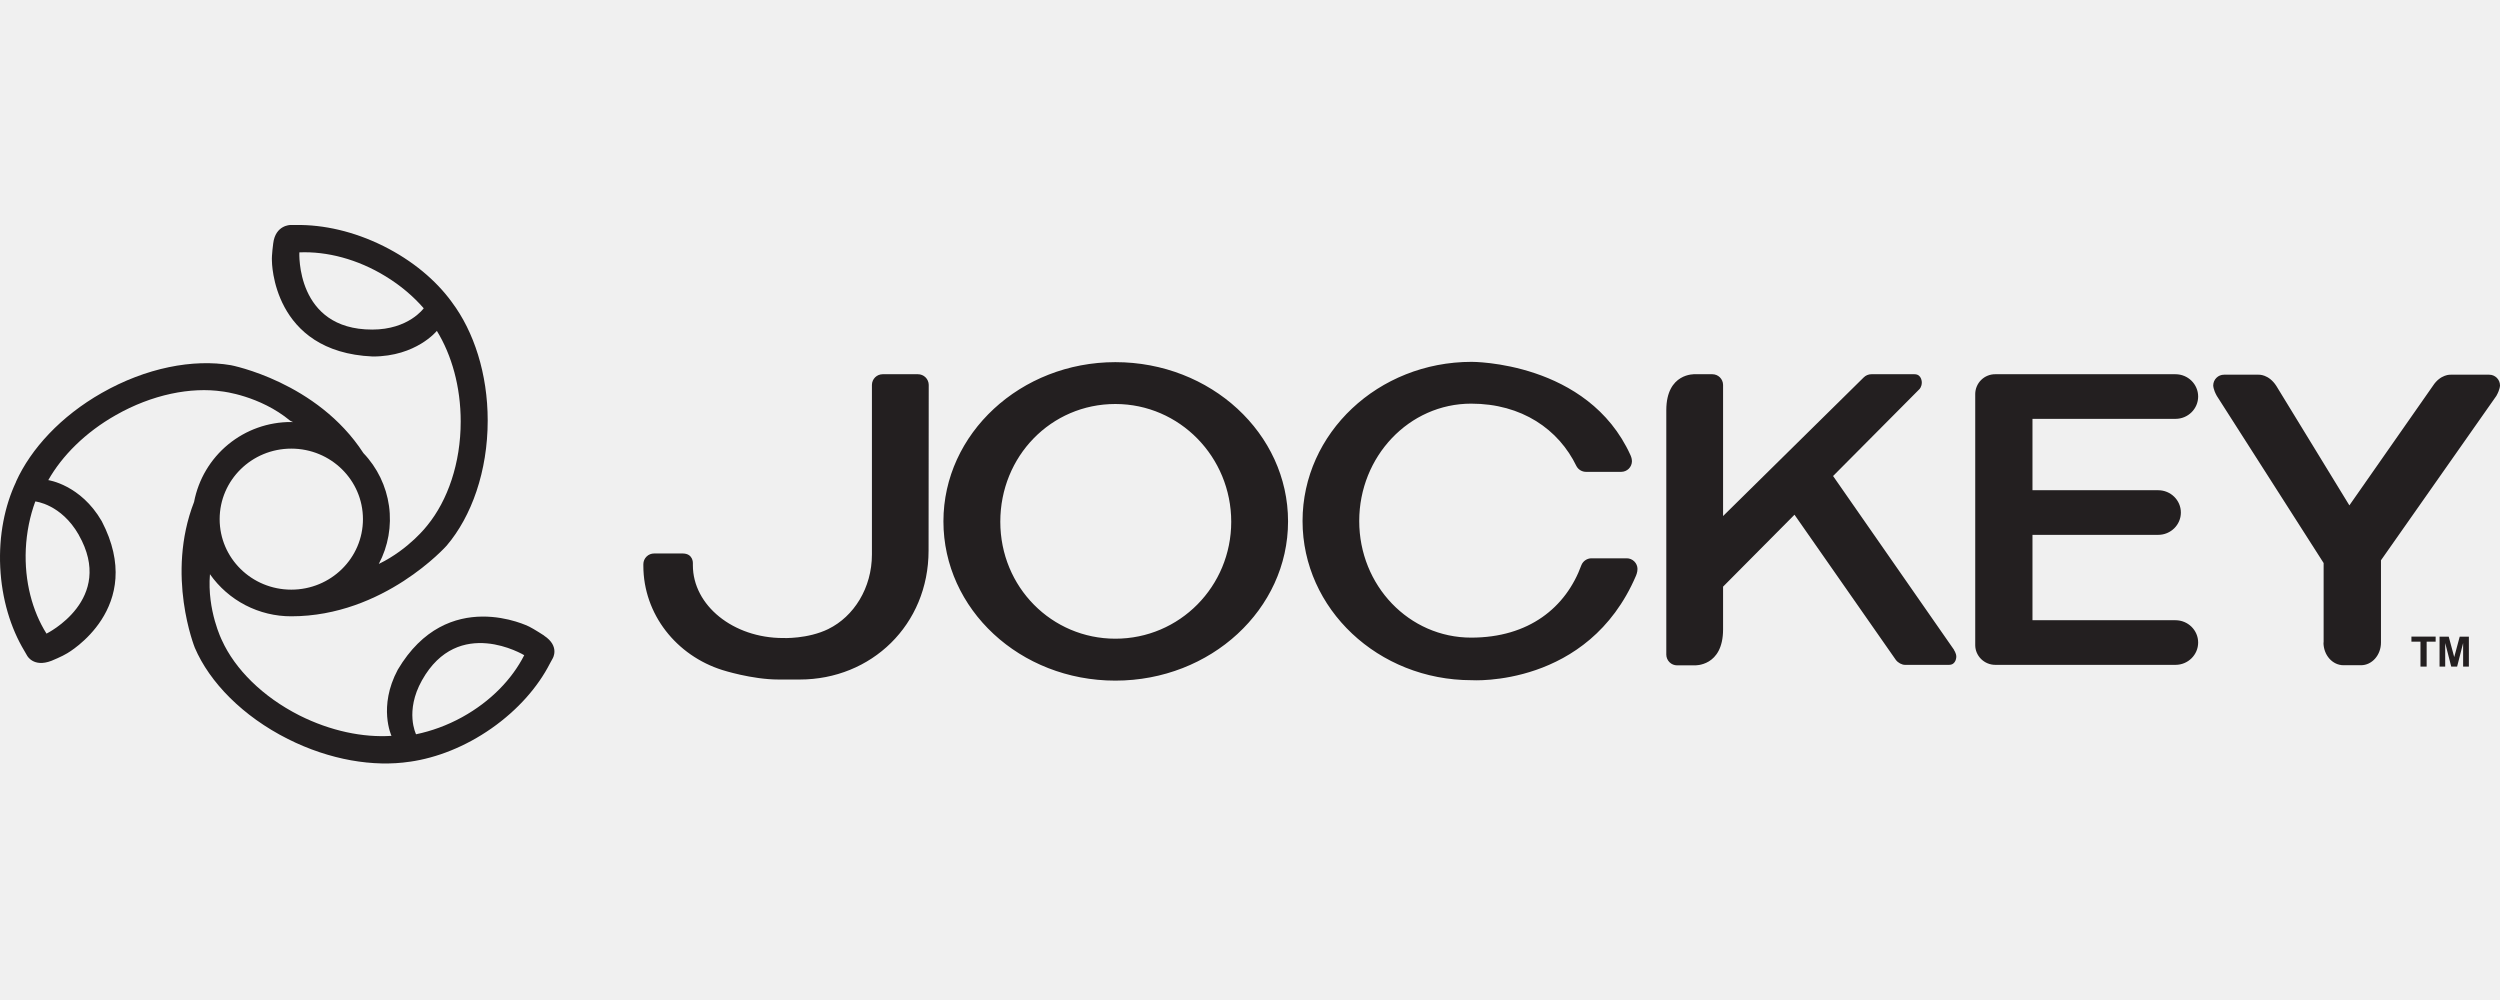
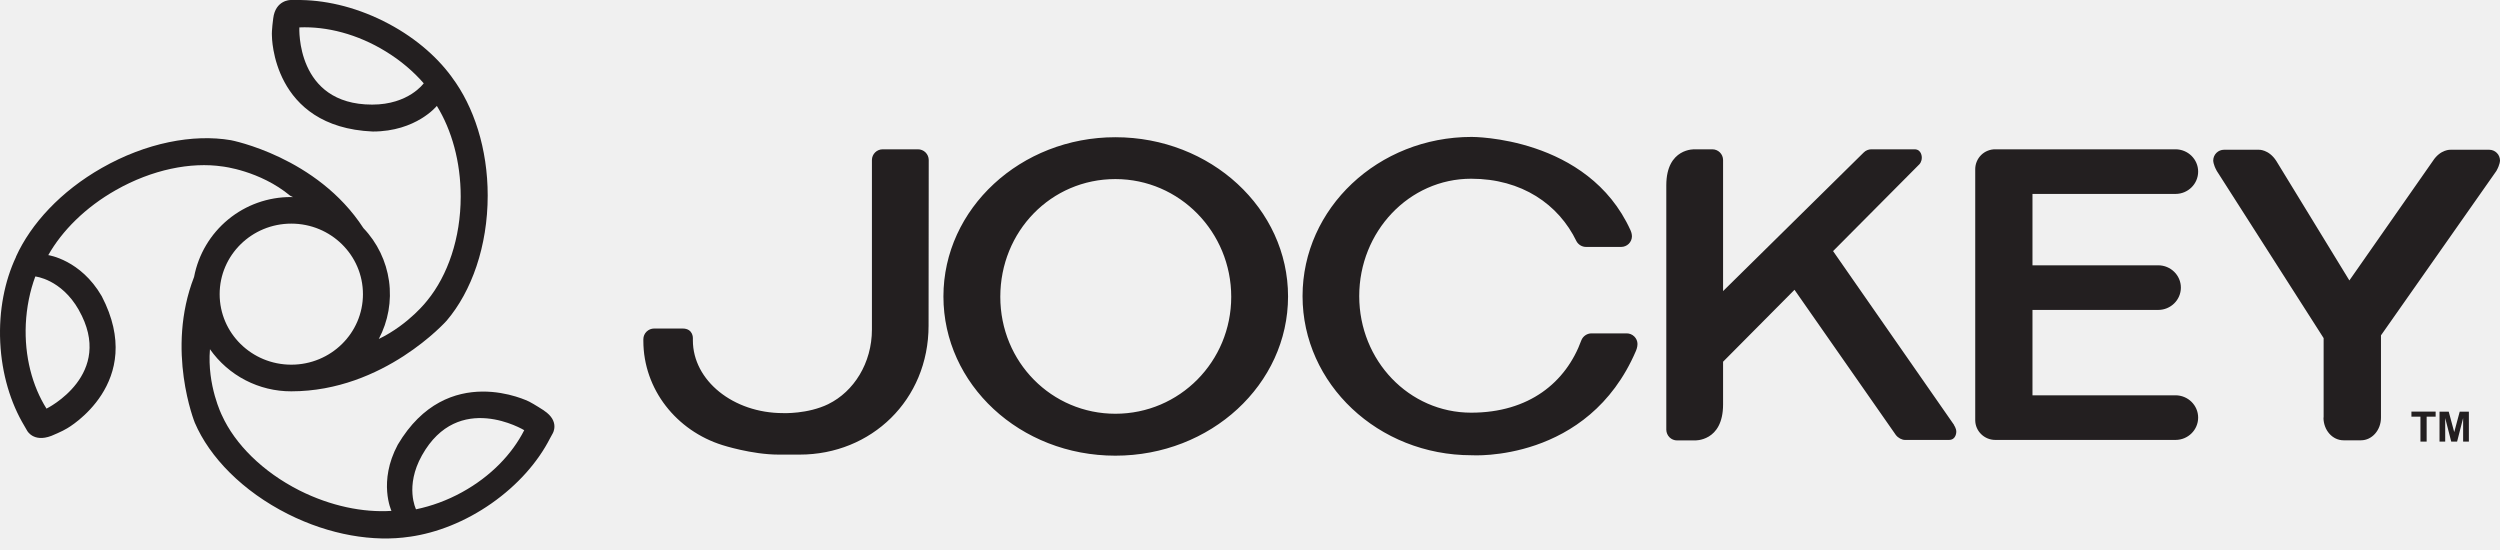
- <svg xmlns="http://www.w3.org/2000/svg" width="100" height="40" viewBox="0 0 100 40" fill="none">
-   <g clip-path="url(#clip0_126_22)">
-     <path fill-rule="evenodd" clip-rule="evenodd" d="M44.615 14.486C48.431 14.486 51.522 17.338 51.522 20.855C51.522 24.372 48.432 27.225 44.614 27.225C40.798 27.225 37.737 24.372 37.737 20.855C37.737 17.338 40.829 14.486 44.614 14.486H44.615ZM44.615 25.548C47.188 25.548 49.249 23.455 49.249 20.871C49.249 18.283 47.188 16.16 44.615 16.16C42.043 16.16 40.012 18.249 40.012 20.869C40.012 23.491 42.075 25.548 44.615 25.548ZM65.5 22.759C65.499 22.645 65.453 22.536 65.371 22.456C65.29 22.376 65.18 22.331 65.066 22.332H63.66C63.574 22.332 63.489 22.358 63.418 22.406C63.346 22.454 63.29 22.522 63.257 22.602C62.639 24.3 61.155 25.505 58.846 25.505C56.362 25.505 54.369 23.422 54.369 20.841C54.369 18.26 56.362 16.146 58.846 16.146C60.874 16.146 62.345 17.174 63.057 18.643C63.128 18.779 63.275 18.874 63.44 18.874H64.846C64.96 18.874 65.069 18.83 65.15 18.75C65.231 18.67 65.277 18.561 65.278 18.448C65.278 18.326 65.22 18.208 65.22 18.208C63.515 14.448 58.866 14.474 58.866 14.474C55.129 14.474 52.102 17.325 52.102 20.841C52.102 24.357 55.129 27.208 58.866 27.208C58.866 27.208 63.522 27.515 65.44 23.028C65.44 23.028 65.5 22.894 65.5 22.755V22.759ZM33.139 25.157C34.148 24.662 34.877 23.526 34.877 22.175V15.395C34.878 15.282 34.924 15.173 35.005 15.093C35.086 15.013 35.196 14.969 35.309 14.969H36.717C36.831 14.969 36.94 15.013 37.021 15.093C37.102 15.173 37.148 15.282 37.149 15.395L37.143 22.02C37.143 25 34.848 27.181 31.988 27.181H31.142C30.072 27.181 28.897 26.802 28.897 26.802C27.062 26.226 25.734 24.574 25.734 22.628V22.565C25.735 22.451 25.781 22.342 25.863 22.262C25.944 22.182 26.054 22.138 26.168 22.139H27.303C27.729 22.139 27.715 22.521 27.715 22.521V22.611C27.715 24.218 29.331 25.521 31.32 25.521C31.32 25.521 32.305 25.568 33.142 25.157H33.139ZM78.162 25.994L73.323 19.041L76.777 15.566C76.777 15.566 76.872 15.474 76.872 15.297C76.872 15.297 76.875 14.969 76.58 14.969H74.857C74.741 14.969 74.63 15.015 74.548 15.097L68.923 20.642V15.395C68.922 15.282 68.876 15.173 68.795 15.093C68.714 15.013 68.605 14.969 68.491 14.969H67.794C67.794 14.969 66.652 14.908 66.652 16.409V26.188C66.654 26.301 66.7 26.41 66.78 26.489C66.861 26.569 66.97 26.614 67.083 26.614H67.782C67.782 26.614 68.923 26.675 68.923 25.174V23.466L71.78 20.589L75.832 26.394C75.922 26.515 76.079 26.594 76.197 26.594H77.96C78.255 26.594 78.252 26.266 78.252 26.266C78.252 26.129 78.157 25.997 78.157 25.997L78.16 25.994H78.162ZM86.328 21.394C86.828 21.394 87.235 20.994 87.235 20.502C87.235 20.009 86.828 19.609 86.328 19.609H81.299V16.754H87.02C87.52 16.754 87.926 16.354 87.926 15.861C87.926 15.369 87.52 14.969 87.019 14.969H79.812C79.708 14.968 79.604 14.988 79.507 15.027C79.41 15.066 79.322 15.124 79.248 15.197C79.173 15.27 79.114 15.357 79.073 15.453C79.032 15.549 79.01 15.652 79.009 15.757V25.803C79.009 26.237 79.369 26.594 79.812 26.594H87.02C87.52 26.594 87.926 26.194 87.926 25.701C87.926 25.209 87.52 24.809 87.019 24.809H81.299V21.394H86.329H86.328ZM92.939 25.701C92.939 26.203 93.297 26.609 93.742 26.609H94.439C94.88 26.609 95.239 26.203 95.239 25.701V22.411L99.855 15.835C100.009 15.56 100 15.412 100 15.412C99.998 15.299 99.952 15.191 99.871 15.111C99.79 15.032 99.681 14.987 99.568 14.988H98.026C98.026 14.988 97.622 14.961 97.315 15.435L93.975 20.215L91.052 15.435C90.746 14.961 90.345 14.988 90.345 14.988H88.96C88.847 14.988 88.738 15.032 88.658 15.112C88.577 15.191 88.531 15.299 88.529 15.412C88.529 15.412 88.519 15.56 88.672 15.835L92.945 22.521V25.701H92.939Z" fill="#231F20" />
-     <path d="M96.819 26.662V25.666H96.457V25.463H97.426V25.666H97.066V26.663H96.819V26.662ZM97.582 26.662V25.466H97.949L98.169 26.283L98.388 25.468H98.755V26.663H98.525V25.721L98.285 26.663H98.049L97.808 25.721V26.663H97.577H97.582V26.662ZM21.769 25.426C21.769 25.426 21.365 25.163 21.168 25.065C21.168 25.065 17.906 23.419 15.911 26.788C15.117 28.271 15.659 29.434 15.659 29.434C14.525 29.508 13.228 29.243 11.982 28.619C10.497 27.868 9.398 26.759 8.878 25.614C8.878 25.614 8.278 24.419 8.398 22.968C8.765 23.489 9.252 23.915 9.818 24.208C10.385 24.501 11.013 24.654 11.651 24.652C15.358 24.652 17.866 21.826 17.866 21.826C18.866 20.652 19.508 18.845 19.508 16.82C19.508 14.946 18.954 13.263 18.08 12.094L18.074 12.085C17.442 11.215 16.5 10.42 15.332 9.84C14.157 9.255 12.938 8.983 11.845 9H11.614C11.614 9 11.02 9 10.929 9.732C10.929 9.732 10.862 10.223 10.877 10.437C10.877 10.437 10.874 14.086 14.911 14.26C16.649 14.26 17.474 13.235 17.474 13.235C18.068 14.2 18.428 15.468 18.428 16.861C18.428 18.526 17.909 20.015 17.094 21.015C17.094 21.015 16.378 21.962 15.152 22.558C15.528 21.848 15.671 21.038 15.561 20.242C15.45 19.446 15.092 18.706 14.537 18.125C12.683 15.265 9.237 14.608 9.237 14.608C7.728 14.349 5.842 14.709 4.072 15.717C2.437 16.646 1.238 17.948 0.642 19.265V19.274C0.188 20.235 -0.051 21.42 0.009 22.686C0.071 23.963 0.425 25.119 0.971 26.029L1.083 26.223C1.083 26.223 1.332 26.709 2.054 26.434C2.054 26.434 2.5 26.252 2.692 26.129C2.692 26.129 5.88 24.32 4.069 20.846C3.225 19.386 1.931 19.205 1.931 19.205C2.485 18.228 3.417 17.292 4.632 16.605C6.086 15.778 7.637 15.471 8.902 15.659C8.902 15.659 10.391 15.822 11.606 16.828L11.722 16.885L11.648 16.881C10.729 16.877 9.838 17.194 9.128 17.777C8.418 18.361 7.936 19.174 7.763 20.077C6.622 23.009 7.792 25.908 7.792 25.908C8.383 27.291 9.708 28.651 11.518 29.561C13.192 30.403 14.949 30.688 16.395 30.468H16.403C17.468 30.314 18.609 29.871 19.66 29.135C20.717 28.394 21.517 27.479 21.998 26.537L22.106 26.34C22.106 26.34 22.409 25.854 21.765 25.428L21.771 25.425L21.769 25.426ZM11.652 17.945C13.235 17.945 14.518 19.206 14.518 20.766C14.518 22.325 13.235 23.586 11.652 23.586C10.068 23.586 8.786 22.325 8.786 20.766C8.786 19.208 10.069 17.945 11.652 17.945ZM14.886 13.183C11.819 13.183 11.974 10.095 11.974 10.095C13.069 10.049 14.297 10.361 15.426 11.054C16.023 11.418 16.534 11.855 16.949 12.331C16.949 12.331 16.348 13.183 14.888 13.183H14.886ZM16.878 27.214C18.335 24.609 20.969 26.208 20.969 26.208C20.486 27.162 19.631 28.054 18.488 28.685C17.885 29.018 17.257 29.243 16.642 29.371C16.642 29.371 16.183 28.454 16.878 27.214ZM3.149 21.394C4.626 23.986 1.86 25.345 1.86 25.345C1.291 24.442 0.974 23.252 1.032 21.965C1.065 21.285 1.197 20.642 1.412 20.058C1.412 20.058 2.446 20.16 3.151 21.394H3.149Z" fill="#231F20" />
+ <svg xmlns="http://www.w3.org/2000/svg" width="100" height="22" viewBox="0 0 100 22" fill="none">
+   <g clip-path="url(#clip0_8184_3899)">
+     <path fill-rule="evenodd" clip-rule="evenodd" d="M44.615 5.489C48.431 5.489 51.522 8.341 51.522 11.858C51.522 15.375 48.432 18.227 44.614 18.227C40.798 18.227 37.737 15.375 37.737 11.858C37.737 8.341 40.829 5.489 44.614 5.489H44.615ZM44.615 16.55C47.188 16.55 49.249 14.458 49.249 11.873C49.249 9.286 47.188 7.163 44.615 7.163C42.043 7.163 40.012 9.252 40.012 11.872C40.012 14.493 42.075 16.55 44.615 16.55ZM65.5 13.761C65.499 13.647 65.453 13.538 65.371 13.459C65.29 13.379 65.18 13.334 65.066 13.335H63.66C63.574 13.335 63.489 13.361 63.418 13.409C63.346 13.457 63.29 13.525 63.257 13.604C62.639 15.303 61.155 16.507 58.846 16.507C56.362 16.507 54.369 14.424 54.369 11.844C54.369 9.263 56.362 7.149 58.846 7.149C60.874 7.149 62.345 8.177 63.057 9.646C63.128 9.781 63.275 9.877 63.44 9.877H64.846C64.96 9.877 65.069 9.832 65.15 9.753C65.231 9.673 65.277 9.564 65.278 9.45C65.278 9.329 65.22 9.21 65.22 9.21C63.515 5.45 58.866 5.477 58.866 5.477C55.129 5.477 52.102 8.327 52.102 11.844C52.102 15.36 55.129 18.21 58.866 18.21C58.866 18.21 63.522 18.518 65.44 14.03C65.44 14.03 65.5 13.897 65.5 13.758V13.761ZM33.139 16.16C34.148 15.664 34.877 14.529 34.877 13.178V6.398C34.878 6.284 34.924 6.176 35.005 6.096C35.086 6.016 35.196 5.972 35.309 5.972H36.717C36.831 5.972 36.94 6.016 37.021 6.096C37.102 6.176 37.148 6.284 37.149 6.398L37.143 13.023C37.143 16.003 34.848 18.184 31.988 18.184H31.142C30.072 18.184 28.897 17.804 28.897 17.804C27.062 17.229 25.734 15.577 25.734 13.63V13.567C25.735 13.453 25.781 13.345 25.863 13.265C25.944 13.185 26.054 13.14 26.168 13.141H27.303C27.729 13.141 27.715 13.524 27.715 13.524V13.614C27.715 15.221 29.331 16.524 31.32 16.524C31.32 16.524 32.305 16.57 33.142 16.16H33.139ZM78.162 16.997L73.323 10.044L76.777 6.569C76.777 6.569 76.872 6.477 76.872 6.3C76.872 6.3 76.875 5.972 76.58 5.972H74.857C74.741 5.972 74.63 6.018 74.548 6.1L68.923 11.644V6.398C68.922 6.284 68.876 6.176 68.795 6.096C68.714 6.016 68.605 5.972 68.491 5.972H67.794C67.794 5.972 66.652 5.91 66.652 7.412V17.19C66.654 17.304 66.7 17.412 66.78 17.492C66.861 17.572 66.97 17.617 67.083 17.617H67.782C67.782 17.617 68.923 17.678 68.923 16.177V14.469L71.78 11.592L75.832 17.397C75.922 17.518 76.079 17.597 76.197 17.597H77.96C78.255 17.597 78.252 17.269 78.252 17.269C78.252 17.132 78.157 17 78.157 17L78.16 16.997H78.162ZM86.328 12.397C86.828 12.397 87.235 11.997 87.235 11.504C87.235 11.012 86.828 10.612 86.328 10.612H81.299V7.757H87.02C87.52 7.757 87.926 7.357 87.926 6.864C87.926 6.372 87.52 5.972 87.019 5.972H79.812C79.708 5.971 79.604 5.991 79.507 6.03C79.41 6.069 79.322 6.126 79.248 6.199C79.173 6.273 79.114 6.36 79.073 6.456C79.032 6.552 79.01 6.655 79.009 6.76V16.806C79.009 17.24 79.369 17.597 79.812 17.597H87.02C87.52 17.597 87.926 17.197 87.926 16.704C87.926 16.212 87.52 15.812 87.019 15.812H81.299V12.397H86.329H86.328ZM92.939 16.704C92.939 17.206 93.297 17.612 93.742 17.612H94.439C94.88 17.612 95.239 17.206 95.239 16.704V13.414L99.855 6.838C100.009 6.563 100 6.415 100 6.415C99.998 6.302 99.952 6.193 99.871 6.114C99.79 6.034 99.681 5.99 99.568 5.99H98.026C98.026 5.99 97.622 5.964 97.315 6.438L93.975 11.218L91.052 6.438C90.746 5.964 90.345 5.99 90.345 5.99H88.96C88.847 5.99 88.738 6.035 88.658 6.114C88.577 6.194 88.531 6.302 88.529 6.415C88.529 6.415 88.519 6.563 88.672 6.838L92.945 13.524V16.704H92.939Z" fill="#231F20" />
+     <path d="M96.818 17.662V16.667H96.457V16.464H97.426V16.667H97.066V17.664H96.818V17.662ZM97.581 17.662V16.467H97.949L98.169 17.284L98.388 16.468H98.755V17.664H98.525V16.722L98.284 17.664H98.049L97.808 16.722V17.664H97.577H97.581V17.662ZM21.769 16.427C21.769 16.427 21.364 16.164 21.168 16.065C21.168 16.065 17.906 14.419 15.911 17.788C15.117 19.271 15.658 20.435 15.658 20.435C14.524 20.508 13.228 20.244 11.981 19.619C10.497 18.868 9.398 17.759 8.878 16.615C8.878 16.615 8.278 15.419 8.398 13.968C8.765 14.49 9.252 14.916 9.818 15.209C10.384 15.502 11.013 15.655 11.651 15.653C15.358 15.653 17.866 12.827 17.866 12.827C18.866 11.653 19.508 9.845 19.508 7.821C19.508 5.947 18.954 4.264 18.08 3.095L18.074 3.085C17.441 2.216 16.5 1.421 15.332 0.841C14.157 0.256 12.938 -0.016 11.845 0.001H11.614C11.614 0.001 11.02 0.001 10.929 0.733C10.929 0.733 10.861 1.224 10.877 1.438C10.877 1.438 10.874 5.087 14.911 5.261C16.649 5.261 17.474 4.236 17.474 4.236C18.068 5.201 18.428 6.468 18.428 7.862C18.428 9.527 17.909 11.016 17.094 12.016C17.094 12.016 16.378 12.962 15.152 13.559C15.528 12.849 15.671 12.039 15.561 11.243C15.45 10.447 15.092 9.706 14.537 9.125C12.683 6.265 9.237 5.608 9.237 5.608C7.728 5.35 5.841 5.71 4.072 6.718C2.437 7.647 1.238 8.948 0.641 10.265V10.275C0.188 11.236 -0.051 12.421 0.009 13.687C0.071 14.964 0.425 16.119 0.971 17.03L1.083 17.224C1.083 17.224 1.332 17.71 2.054 17.435C2.054 17.435 2.5 17.253 2.692 17.13C2.692 17.13 5.88 15.321 4.069 11.847C3.225 10.387 1.931 10.205 1.931 10.205C2.485 9.228 3.417 8.293 4.632 7.605C6.086 6.779 7.637 6.472 8.901 6.659C8.901 6.659 10.391 6.822 11.606 7.828L11.721 7.885L11.648 7.882C10.729 7.877 9.837 8.194 9.128 8.778C8.418 9.362 7.935 10.175 7.763 11.078C6.621 14.01 7.792 16.908 7.792 16.908C8.383 18.291 9.708 19.651 11.518 20.562C13.192 21.404 14.949 21.688 16.395 21.468H16.403C17.468 21.315 18.609 20.872 19.66 20.136C20.717 19.395 21.517 18.479 21.998 17.538L22.106 17.341C22.106 17.341 22.409 16.855 21.765 16.428L21.771 16.425L21.769 16.427ZM11.652 8.945C13.235 8.945 14.518 10.207 14.518 11.767C14.518 13.325 13.235 14.587 11.652 14.587C10.068 14.587 8.786 13.325 8.786 11.767C8.786 10.208 10.069 8.945 11.652 8.945ZM14.886 4.184C11.818 4.184 11.974 1.096 11.974 1.096C13.069 1.05 14.297 1.362 15.426 2.055C16.023 2.419 16.534 2.856 16.949 3.332C16.949 3.332 16.348 4.184 14.888 4.184H14.886ZM16.878 18.215C18.335 15.61 20.969 17.208 20.969 17.208C20.486 18.162 19.631 19.055 18.488 19.685C17.884 20.019 17.257 20.244 16.641 20.372C16.641 20.372 16.183 19.455 16.878 18.215ZM3.149 12.395C4.626 14.987 1.86 16.345 1.86 16.345C1.291 15.442 0.974 14.253 1.032 12.965C1.065 12.285 1.197 11.642 1.412 11.059C1.412 11.059 2.446 11.161 3.151 12.395H3.149Z" fill="#231F20" />
  </g>
  <defs>
-     <clipPath id="clip0_126_22">
-       <rect width="100" height="21.538" fill="white" transform="translate(0 9)" />
+     <clipPath id="clip0_8184_3899">
+       <rect width="100" height="21.538" fill="white" />
    </clipPath>
  </defs>
</svg>
